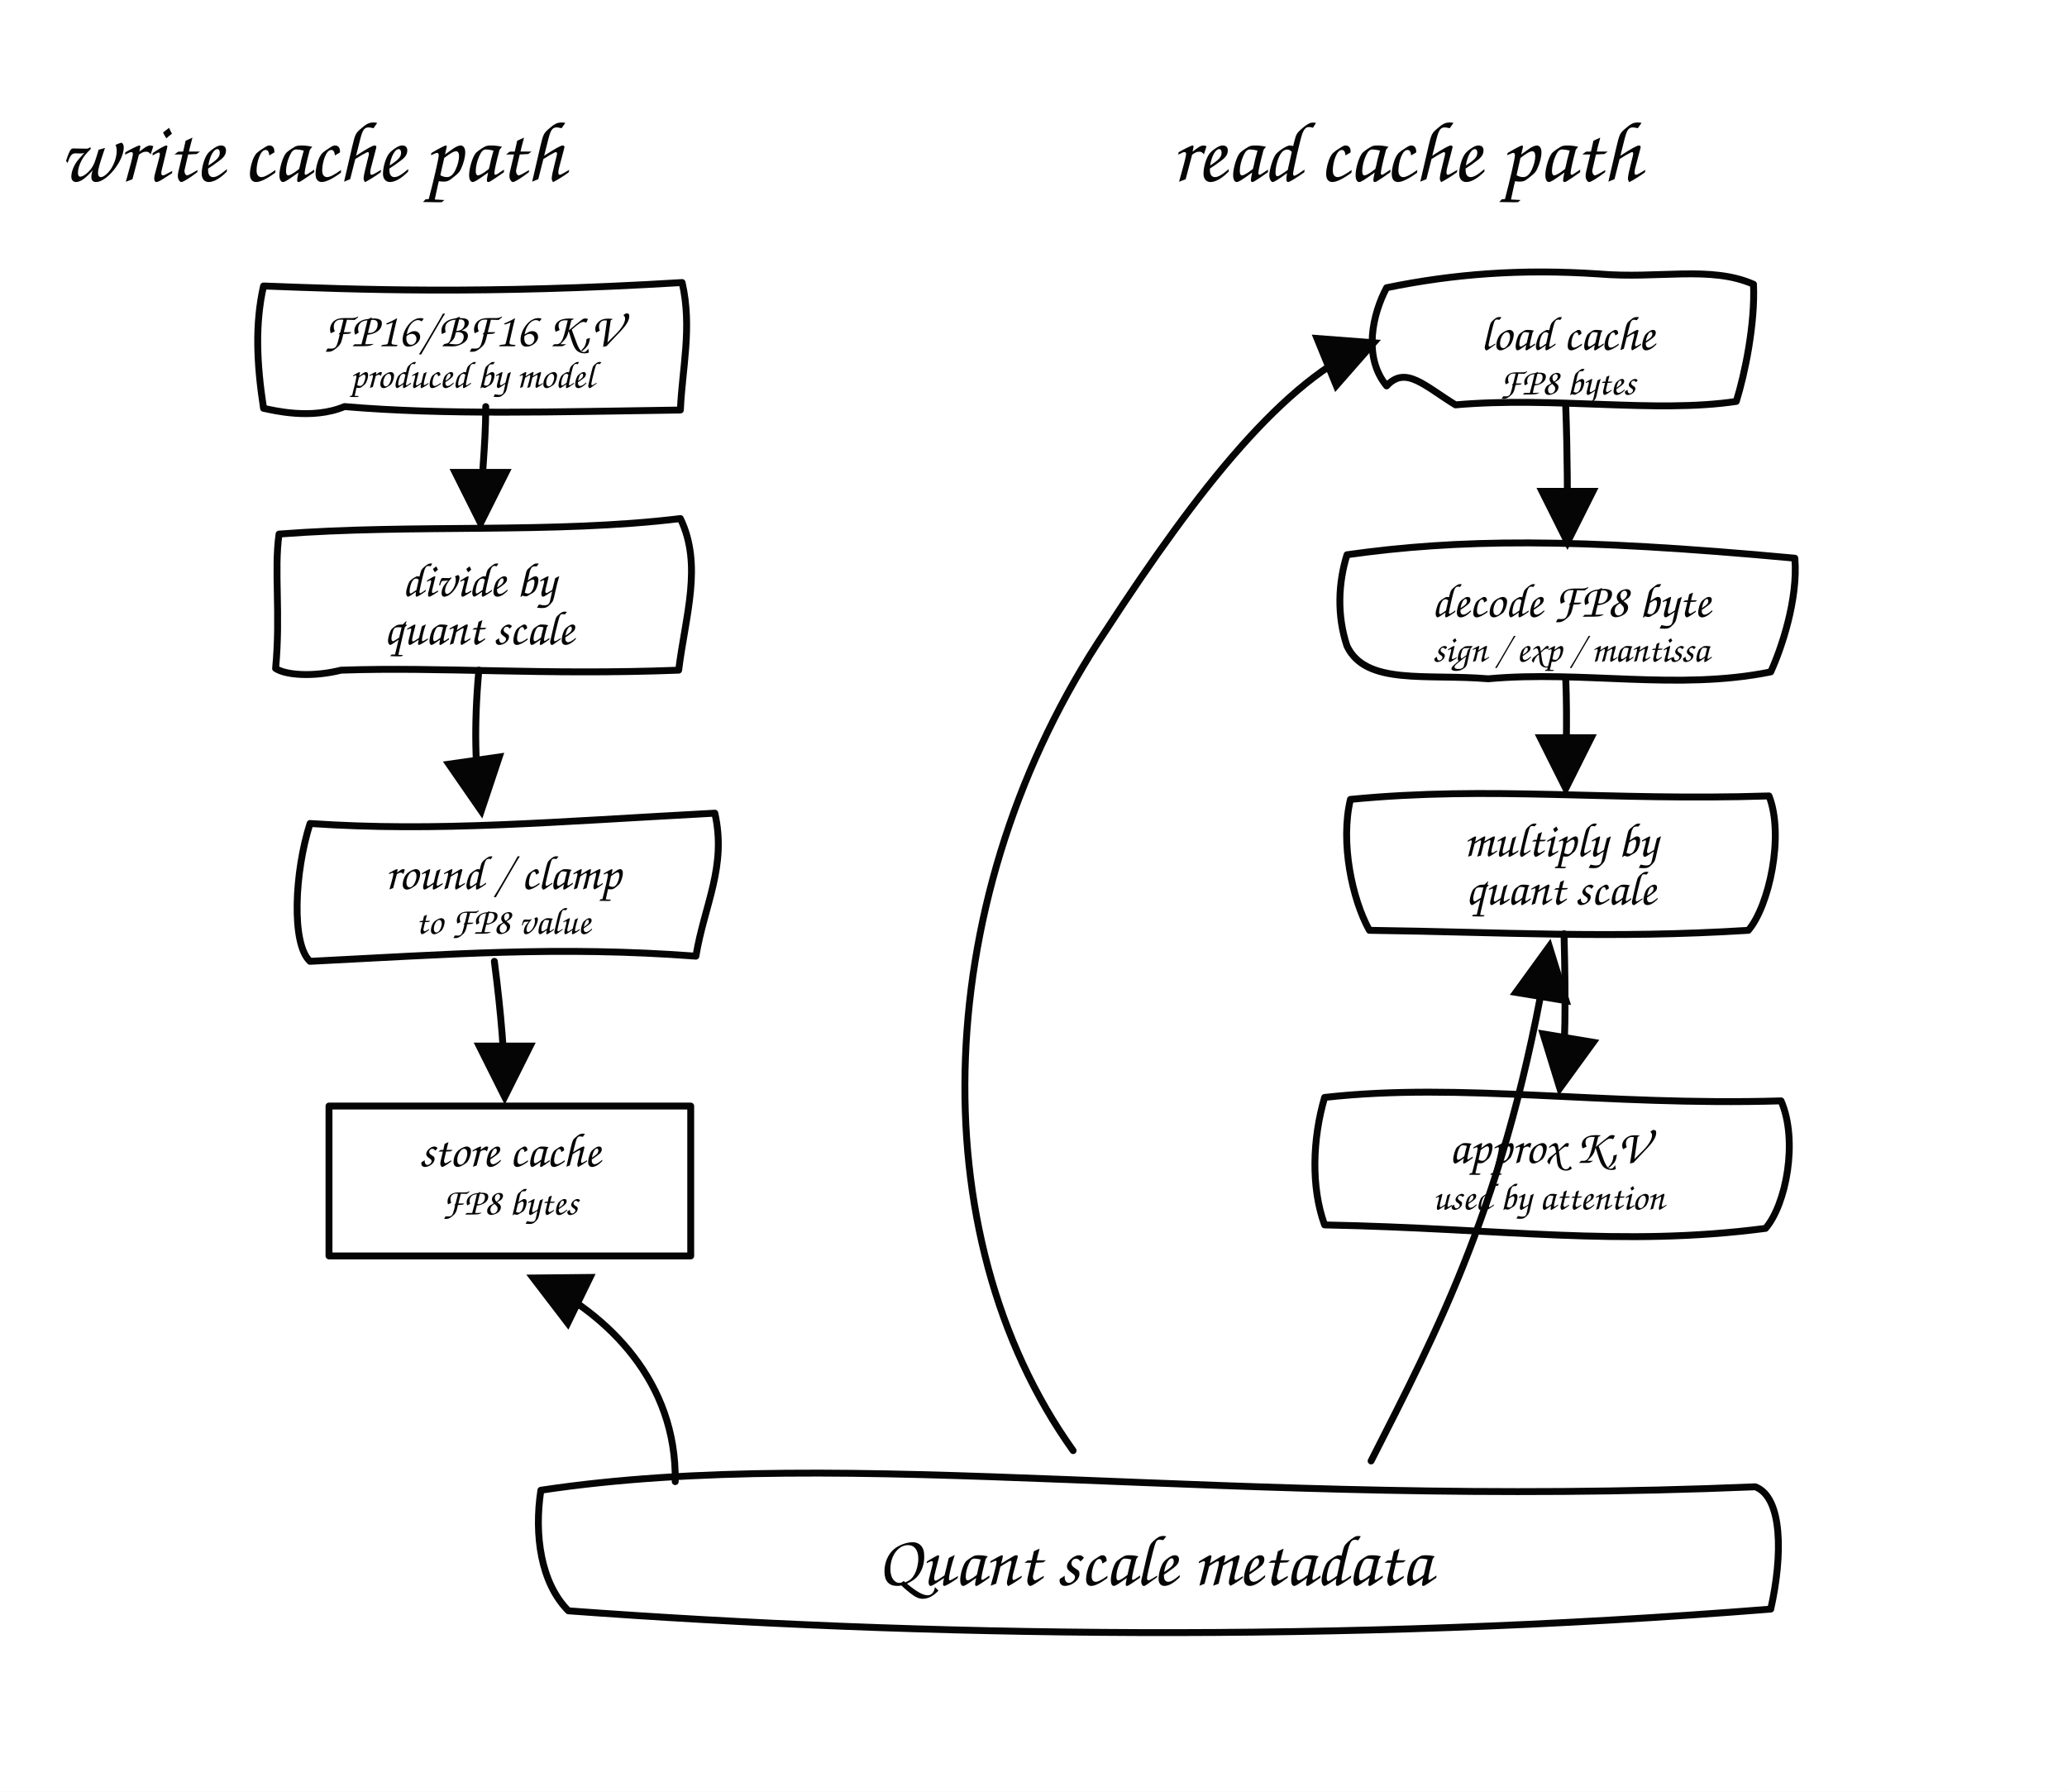
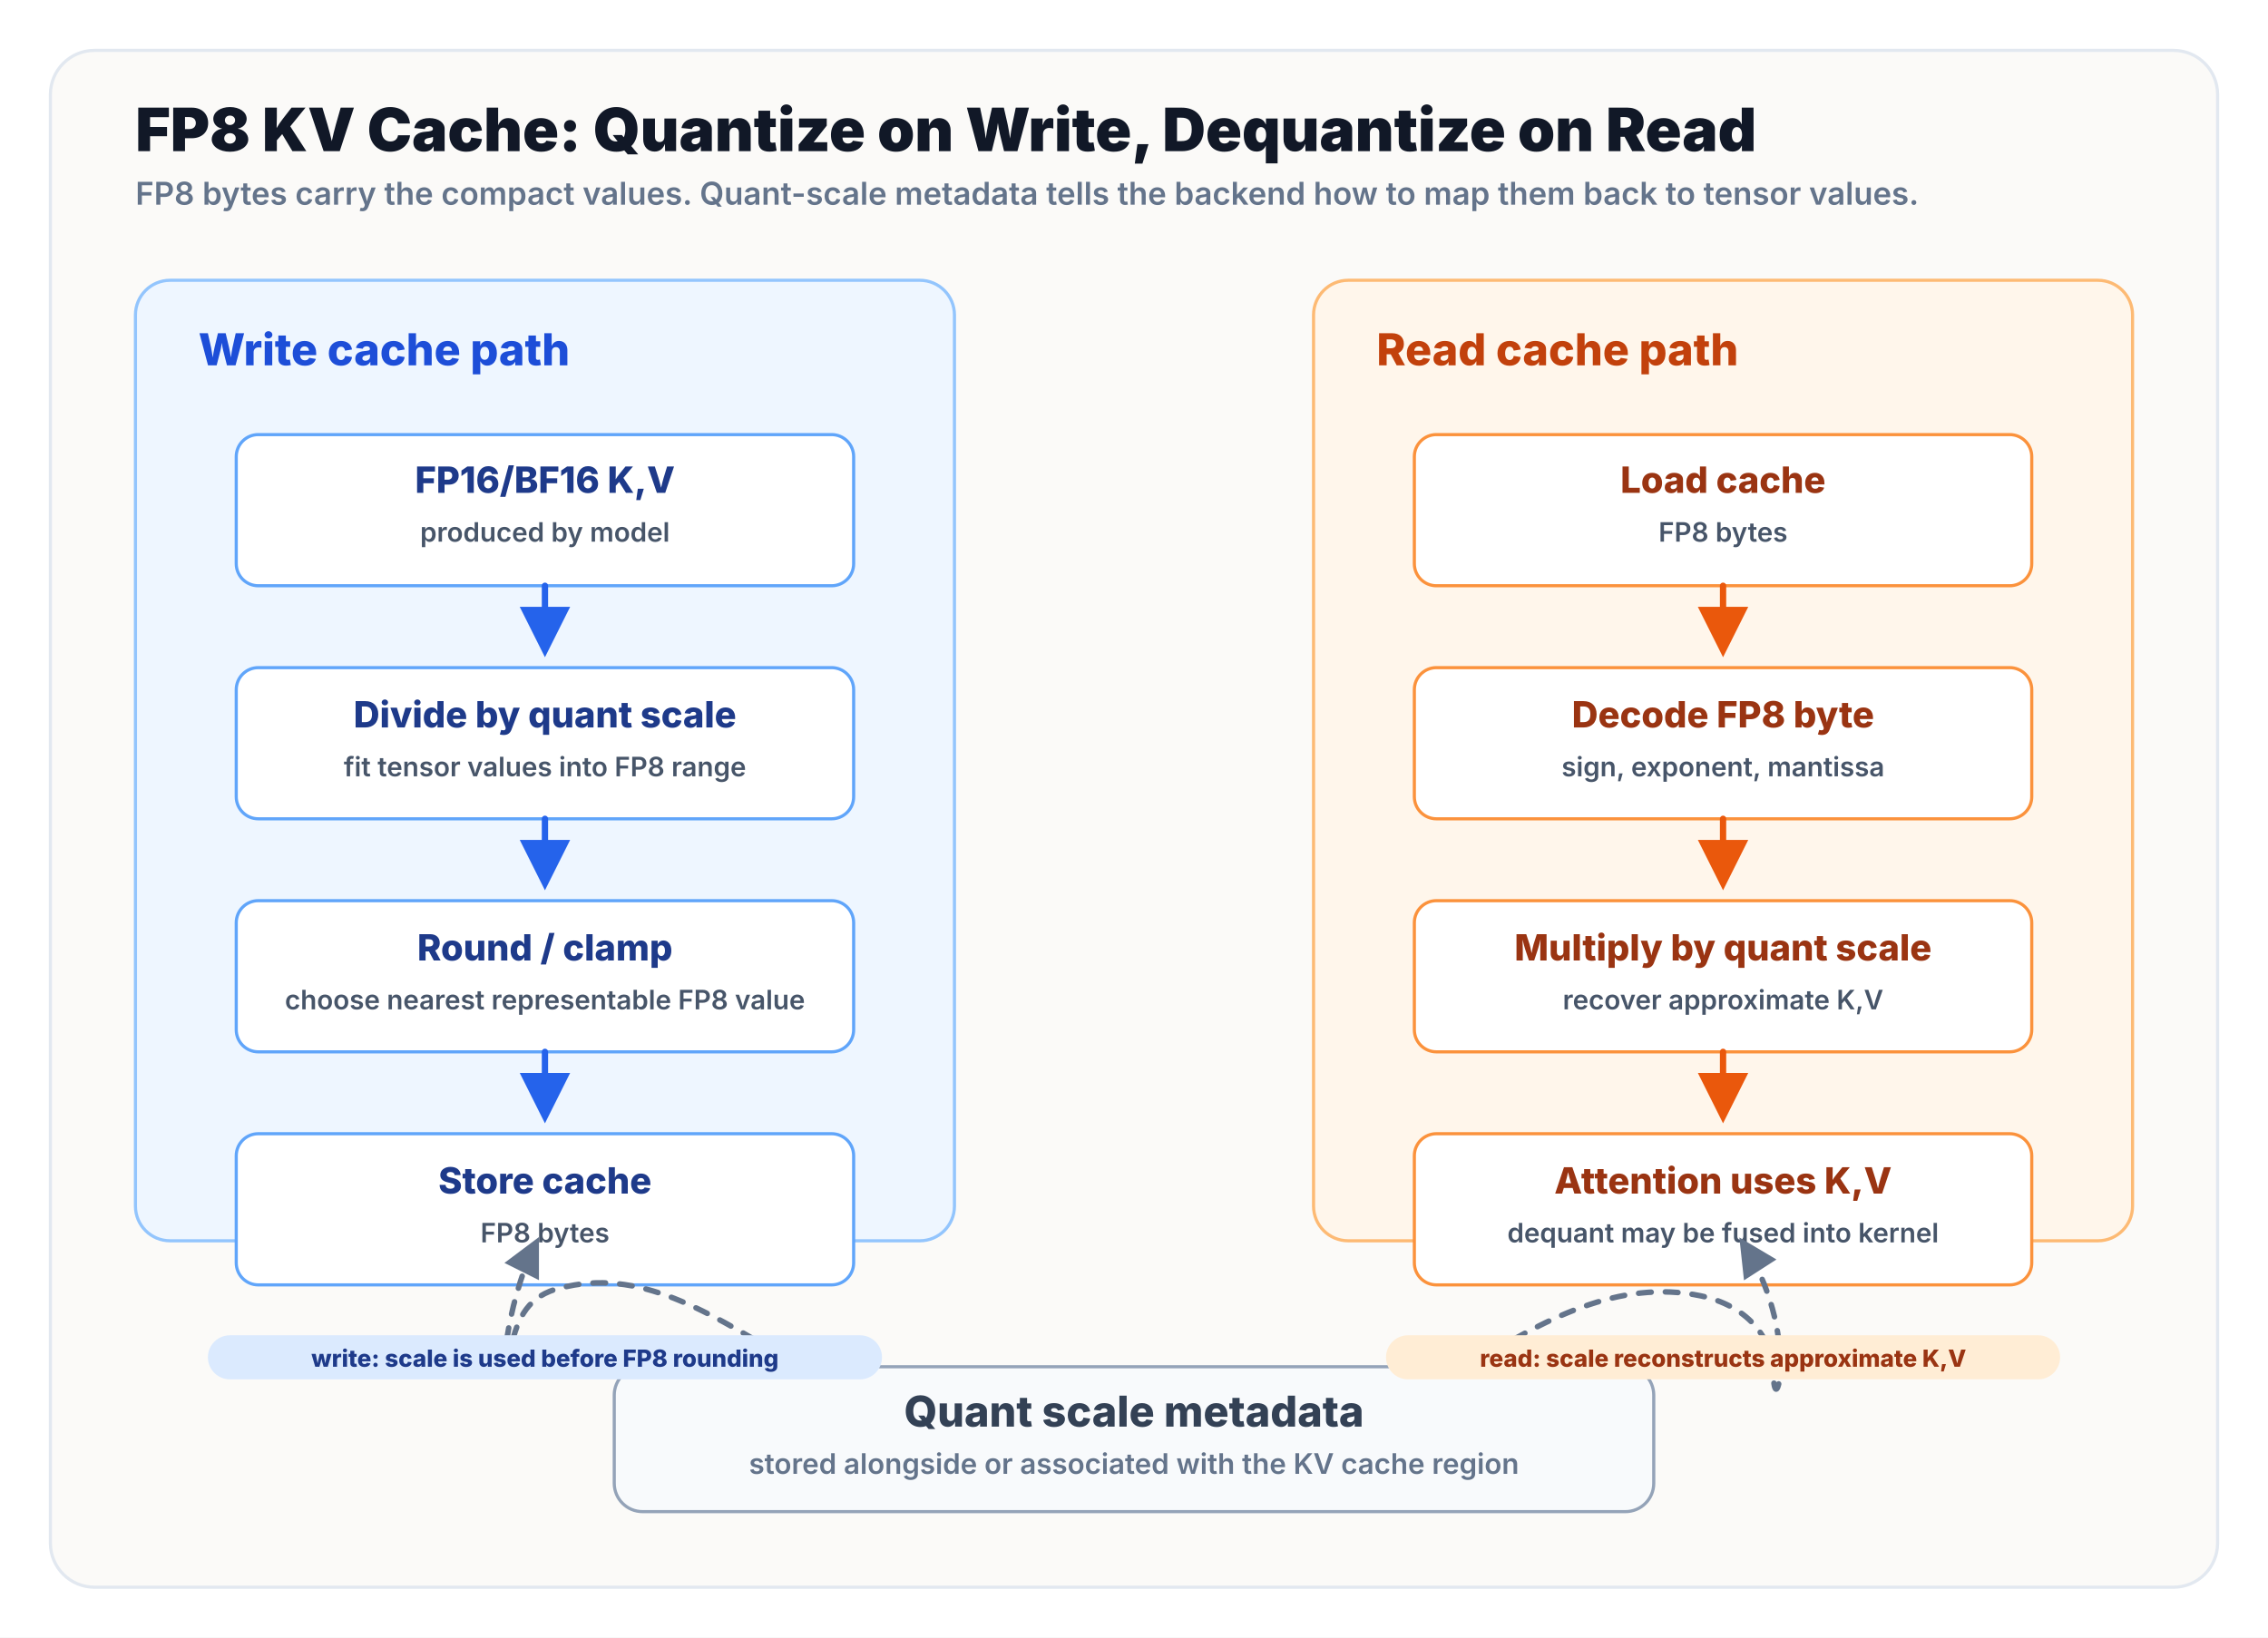
- <svg xmlns="http://www.w3.org/2000/svg" width="1200" height="1040" viewBox="0 0 1200 1040" role="img" aria-labelledby="title desc">
+ <svg xmlns="http://www.w3.org/2000/svg" width="1440" height="1040" viewBox="0 0 1440 1040" role="img" aria-labelledby="title desc">
  <defs>
-     <marker id="arrow" viewBox="0 0 10 10" refX="8" refY="5" markerWidth="9" markerHeight="9" orient="auto-start-reverse">
-       <path d="M 0 0 L 10 5 L 0 10 z" fill="#050505" />
+     <marker id="arrowBlue" viewBox="0 0 10 10" refX="8" refY="5" markerWidth="8" markerHeight="8" orient="auto-start-reverse">
+       <path d="M 0 0 L 10 5 L 0 10 z" fill="#2563eb" />
+     </marker>
+     <marker id="arrowOrange" viewBox="0 0 10 10" refX="8" refY="5" markerWidth="8" markerHeight="8" orient="auto-start-reverse">
+       <path d="M 0 0 L 10 5 L 0 10 z" fill="#ea580c" />
+     </marker>
+     <marker id="arrowMeta" viewBox="0 0 10 10" refX="8" refY="5" markerWidth="7" markerHeight="7" orient="auto-start-reverse">
+       <path d="M 0 0 L 10 5 L 0 10 z" fill="#64748b" />
    </marker>
    <style>
      text {
-         font-family: "Comic Sans MS", "Chalkboard SE", "Bradley Hand", "Segoe Print", cursive;
-         fill: #050505;
+         font-family: Inter, -apple-system, BlinkMacSystemFont, "Segoe UI", sans-serif;
      }
-       .heading {
-         font-size: 50px;
-         font-weight: 500;
+       .title {
+         font-size: 38px;
+         font-weight: 850;
+         fill: #111827;
      }
-       .box-title {
+       .subtitle {
+         font-size: 20px;
+         font-weight: 560;
+         fill: #64748b;
+       }
+       .panel-title {
        font-size: 28px;
-         font-weight: 500;
+         font-weight: 820;
      }
-       .box-small {
-         font-size: 22px;
-         font-weight: 500;
+       .step-title {
+         font-size: 23px;
+         font-weight: 800;
      }
-       .metadata {
-         font-size: 42px;
-         font-weight: 500;
+       .step-copy {
+         font-size: 17px;
+         font-weight: 600;
+         fill: #475569;
+       }
+       .chip {
+         font-size: 15px;
+         font-weight: 760;
+       }
+       .meta-title {
+         font-size: 27px;
+         font-weight: 830;
+         fill: #334155;
+       }
+       .meta-copy {
+         font-size: 18px;
+         font-weight: 610;
+         fill: #64748b;
      }
    </style>
  </defs>
-   <rect width="1200" height="1040" fill="#ffffff" />
-   <text x="34" y="105" class="heading">write cache path</text>
-   <text x="680" y="105" class="heading">read cache path</text>
-   <g fill="none" stroke="#050505" stroke-width="4" stroke-linecap="round" stroke-linejoin="round">
-     <path d="M153 166 C206 168 280 171 396 164 C402 190 396 214 395 238 C322 239 259 241 200 236 C181 244 158 238 153 237 C149 211 148 188 153 166 Z" />
-     <path d="M162 310 C240 304 321 310 395 301 C408 328 398 357 394 389 C315 392 257 387 198 389 C182 393 166 392 160 388 C163 356 159 331 162 310 Z" />
-     <path d="M180 478 C254 483 321 477 415 472 C422 503 409 525 404 555 C324 549 260 554 180 558 C169 548 171 506 180 478 Z" />
-     <path d="M191 642 L401 642 L401 729 L191 729 Z" />
-     <path d="M805 167 C844 159 883 156 928 159 C963 162 993 154 1018 165 C1019 188 1013 217 1008 233 C961 240 902 230 845 235 C827 224 816 212 805 224 C791 207 797 182 805 167 Z" />
-     <path d="M782 322 C846 313 913 312 1042 324 C1044 348 1034 377 1028 390 C974 401 919 389 864 394 C828 391 793 398 782 375 C776 357 777 338 782 322 Z" />
-     <path d="M784 464 C866 456 933 465 1027 462 C1036 485 1027 526 1015 540 C935 545 872 541 795 540 C785 522 778 489 784 464 Z" />
-     <path d="M769 637 C849 628 930 642 1034 639 C1044 662 1037 699 1025 713 C941 724 872 713 769 711 C761 689 762 661 769 637 Z" />
-     <path d="M314 865 C493 838 711 876 1019 863 C1035 869 1035 903 1028 934 C777 954 534 950 330 935 C314 919 310 891 314 865 Z" />
+   <rect width="1440" height="1040" fill="#ffffff" />
+   <rect x="32" y="32" width="1376" height="976" rx="28" fill="#fbfaf8" stroke="#e2e8f0" stroke-width="2" />
+   <text x="86" y="96" class="title">FP8 KV Cache: Quantize on Write, Dequantize on Read</text>
+   <text x="86" y="130" class="subtitle">FP8 bytes carry the compact values. Quant-scale metadata tells the backend how to map them back to tensor values.</text>
+   <rect x="86" y="178" width="520" height="610" rx="22" fill="#eef6ff" stroke="#93c5fd" stroke-width="2" />
+   <rect x="834" y="178" width="520" height="610" rx="22" fill="#fff6eb" stroke="#fdba74" stroke-width="2" />
+   <text x="126" y="232" class="panel-title" fill="#1d4ed8">Write cache path</text>
+   <text x="874" y="232" class="panel-title" fill="#c2410c">Read cache path</text>
+   <g>
+     <rect x="150" y="276" width="392" height="96" rx="14" fill="#ffffff" stroke="#60a5fa" stroke-width="2" />
+     <rect x="150" y="424" width="392" height="96" rx="14" fill="#ffffff" stroke="#60a5fa" stroke-width="2" />
+     <rect x="150" y="572" width="392" height="96" rx="14" fill="#ffffff" stroke="#60a5fa" stroke-width="2" />
+     <rect x="150" y="720" width="392" height="96" rx="14" fill="#ffffff" stroke="#60a5fa" stroke-width="2" />
+     <rect x="898" y="276" width="392" height="96" rx="14" fill="#ffffff" stroke="#fb923c" stroke-width="2" />
+     <rect x="898" y="424" width="392" height="96" rx="14" fill="#ffffff" stroke="#fb923c" stroke-width="2" />
+     <rect x="898" y="572" width="392" height="96" rx="14" fill="#ffffff" stroke="#fb923c" stroke-width="2" />
+     <rect x="898" y="720" width="392" height="96" rx="14" fill="#ffffff" stroke="#fb923c" stroke-width="2" />
  </g>
-   <text x="274" y="201" text-anchor="middle" class="box-title">FP16/BF16 K,V</text>
-   <text x="274" y="225" text-anchor="middle" class="box-small">produced by model</text>
-   <text x="278" y="346" text-anchor="middle" class="box-title">divide by</text>
-   <text x="278" y="374" text-anchor="middle" class="box-title">quant scale</text>
-   <text x="292" y="516" text-anchor="middle" class="box-title">round / clamp</text>
-   <text x="292" y="542" text-anchor="middle" class="box-small">to FP8 value</text>
-   <text x="296" y="677" text-anchor="middle" class="box-title">store cache</text>
-   <text x="296" y="705" text-anchor="middle" class="box-small">FP8 bytes</text>
-   <text x="910" y="203" text-anchor="middle" class="box-title">load cache</text>
-   <text x="910" y="229" text-anchor="middle" class="box-small">FP8 bytes</text>
-   <text x="912" y="358" text-anchor="middle" class="box-title">decode FP8 byte</text>
-   <text x="912" y="384" text-anchor="middle" class="box-small">sign / exp / mantissa</text>
-   <text x="906" y="497" text-anchor="middle" class="box-title">multiply by</text>
-   <text x="906" y="525" text-anchor="middle" class="box-title">quant scale</text>
-   <text x="899" y="675" text-anchor="middle" class="box-title">approx K,V</text>
-   <text x="899" y="702" text-anchor="middle" class="box-small">used by attention</text>
-   <text x="670" y="920" text-anchor="middle" class="metadata">Quant scale metadata</text>
-   <g fill="none" stroke="#050505" stroke-width="4" stroke-linecap="round" stroke-linejoin="round" marker-end="url(#arrow)">
-     <path d="M282 236 C282 260 279 281 279 301" />
-     <path d="M278 389 C275 422 276 447 279 468" />
-     <path d="M287 558 C291 589 293 614 293 634" />
-     <path d="M909 236 C910 263 910 289 910 312" />
-     <path d="M909 394 C910 419 909 441 909 455" />
-     <path d="M908 542 C909 581 909 611 906 629" />
-     <path d="M392 860 C393 802 353 763 312 743" />
-     <path d="M623 842 C533 716 540 518 642 366 C696 283 746 220 795 200" />
-     <path d="M796 848 C834 773 875 697 899 552" />
+   <text x="346" y="313" text-anchor="middle" class="step-title" fill="#1e3a8a">FP16/BF16 K,V</text>
+   <text x="346" y="344" text-anchor="middle" class="step-copy">produced by model</text>
+   <text x="346" y="462" text-anchor="middle" class="step-title" fill="#1e3a8a">Divide by quant scale</text>
+   <text x="346" y="493" text-anchor="middle" class="step-copy">fit tensor values into FP8 range</text>
+   <text x="346" y="610" text-anchor="middle" class="step-title" fill="#1e3a8a">Round / clamp</text>
+   <text x="346" y="641" text-anchor="middle" class="step-copy">choose nearest representable FP8 value</text>
+   <text x="346" y="758" text-anchor="middle" class="step-title" fill="#1e3a8a">Store cache</text>
+   <text x="346" y="789" text-anchor="middle" class="step-copy">FP8 bytes</text>
+   <text x="1094" y="313" text-anchor="middle" class="step-title" fill="#9a3412">Load cache</text>
+   <text x="1094" y="344" text-anchor="middle" class="step-copy">FP8 bytes</text>
+   <text x="1094" y="462" text-anchor="middle" class="step-title" fill="#9a3412">Decode FP8 byte</text>
+   <text x="1094" y="493" text-anchor="middle" class="step-copy">sign, exponent, mantissa</text>
+   <text x="1094" y="610" text-anchor="middle" class="step-title" fill="#9a3412">Multiply by quant scale</text>
+   <text x="1094" y="641" text-anchor="middle" class="step-copy">recover approximate K,V</text>
+   <text x="1094" y="758" text-anchor="middle" class="step-title" fill="#9a3412">Attention uses K,V</text>
+   <text x="1094" y="789" text-anchor="middle" class="step-copy">dequant may be fused into kernel</text>
+   <g fill="none" stroke-linecap="round" stroke-linejoin="round">
+     <path d="M346 372 L346 411" stroke="#2563eb" stroke-width="4" marker-end="url(#arrowBlue)" />
+     <path d="M346 520 L346 559" stroke="#2563eb" stroke-width="4" marker-end="url(#arrowBlue)" />
+     <path d="M346 668 L346 707" stroke="#2563eb" stroke-width="4" marker-end="url(#arrowBlue)" />
+     <path d="M1094 372 L1094 411" stroke="#ea580c" stroke-width="4" marker-end="url(#arrowOrange)" />
+     <path d="M1094 520 L1094 559" stroke="#ea580c" stroke-width="4" marker-end="url(#arrowOrange)" />
+     <path d="M1094 668 L1094 707" stroke="#ea580c" stroke-width="4" marker-end="url(#arrowOrange)" />
  </g>
+   <rect x="390" y="868" width="660" height="92" rx="18" fill="#f8fafc" stroke="#94a3b8" stroke-width="2" />
+   <text x="720" y="906" text-anchor="middle" class="meta-title">Quant scale metadata</text>
+   <text x="720" y="936" text-anchor="middle" class="meta-copy">stored alongside or associated with the KV cache region</text>
+   <g fill="none" stroke="#64748b" stroke-width="3.5" stroke-linecap="round" stroke-linejoin="round" stroke-dasharray="8 9">
+     <path d="M508 868 C454 836 410 806 360 817 C338 821 330 833 325 853 C317 887 320 830 340 790" marker-end="url(#arrowMeta)" />
+     <path d="M932 868 C980 838 1028 812 1080 823 C1108 829 1126 848 1126 874 C1127 904 1143 846 1107 790" marker-end="url(#arrowMeta)" />
+   </g>
+   <rect x="132" y="848" width="428" height="28" rx="14" fill="#dbeafe" />
+   <text x="346" y="868" text-anchor="middle" class="chip" fill="#1e3a8a">write: scale is used before FP8 rounding</text>
+   <rect x="880" y="848" width="428" height="28" rx="14" fill="#ffedd5" />
+   <text x="1094" y="868" text-anchor="middle" class="chip" fill="#9a3412">read: scale reconstructs approximate K,V</text>
</svg>
